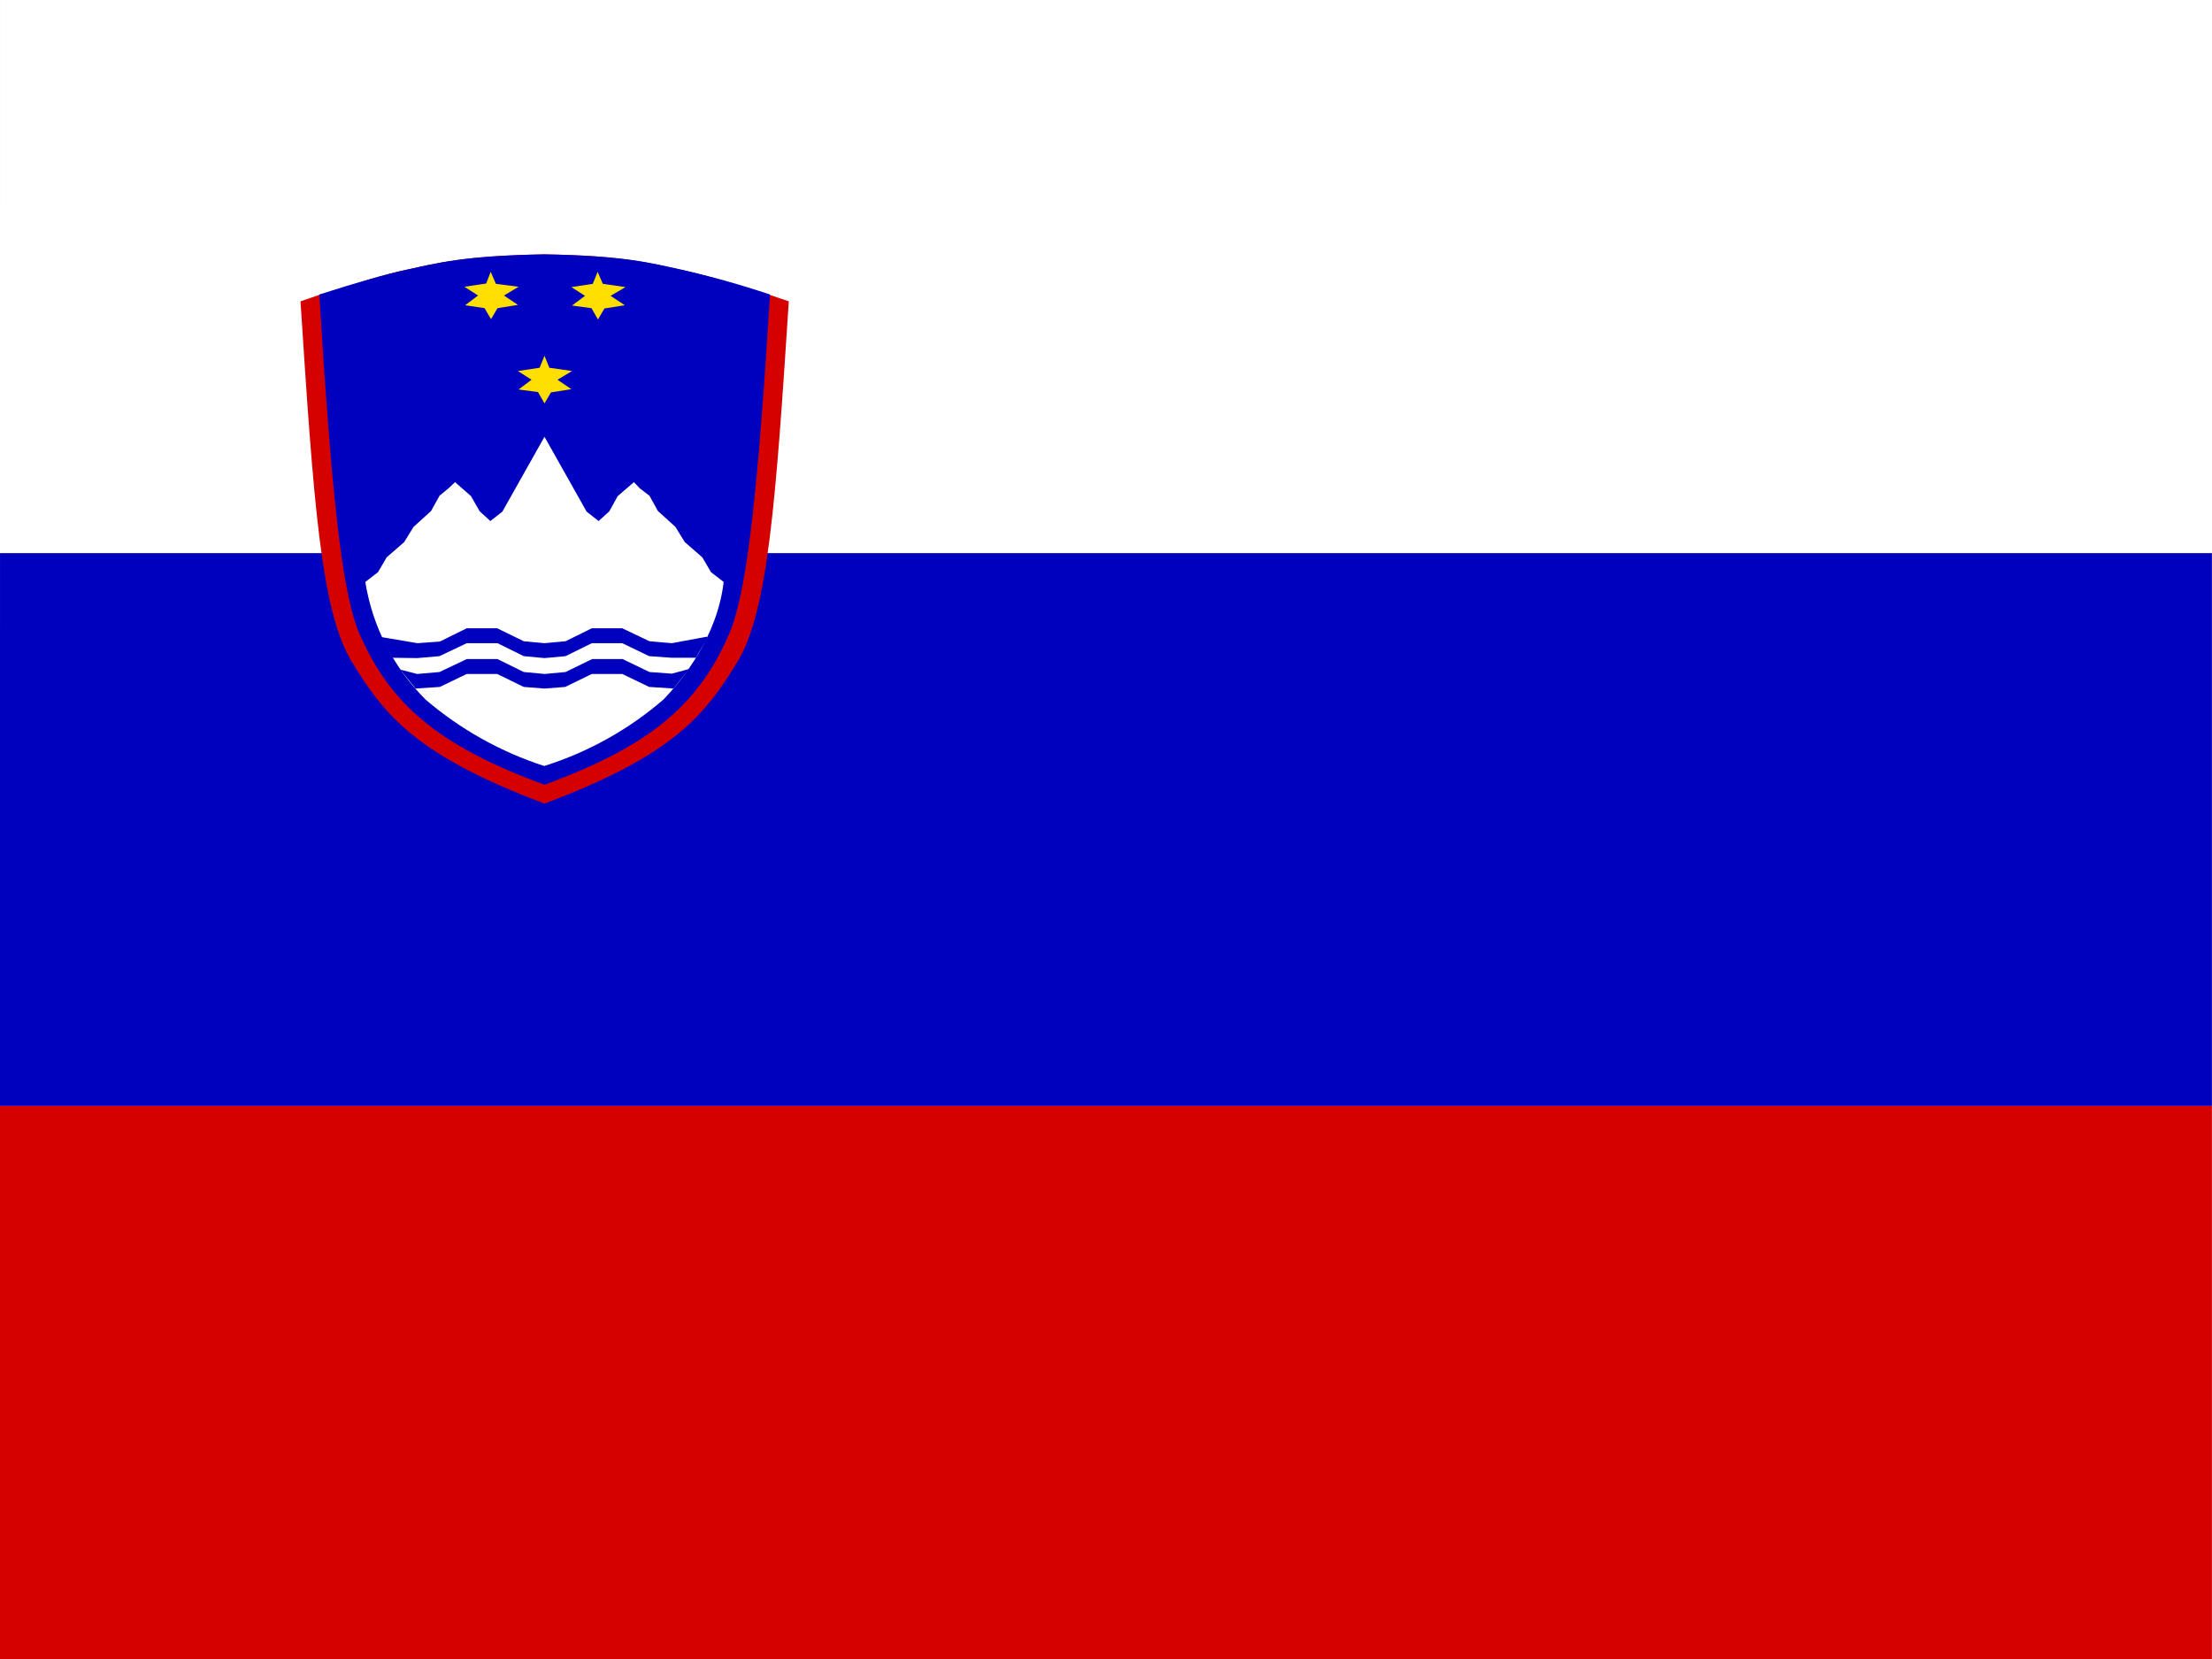
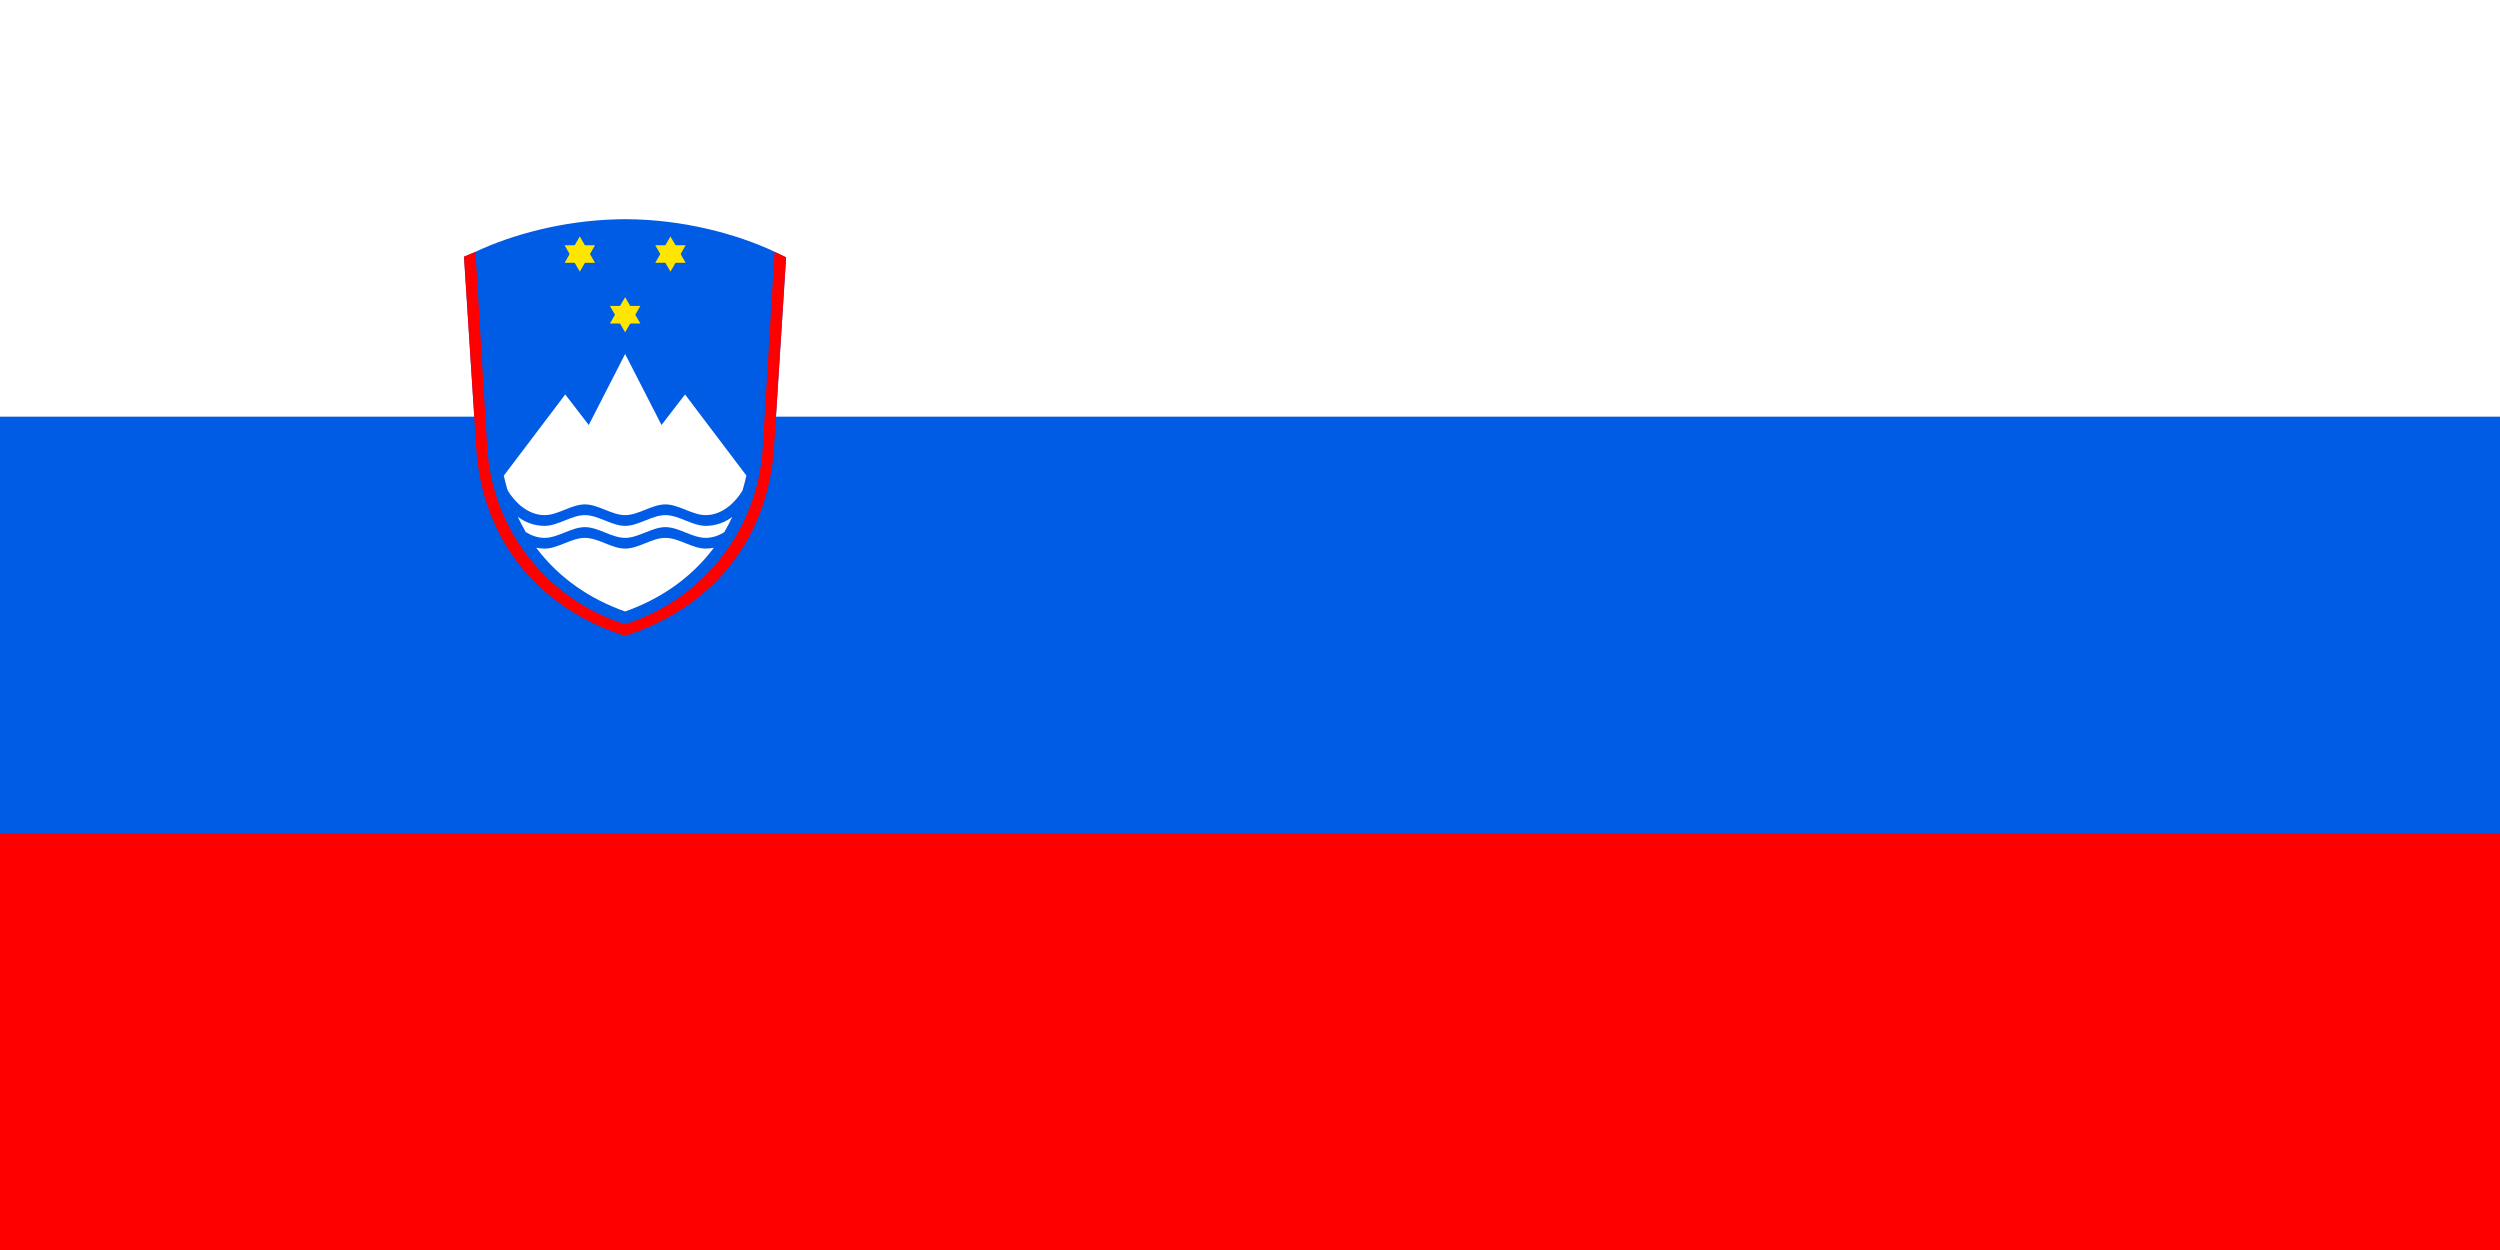
- <svg xmlns="http://www.w3.org/2000/svg" id="flag-icons-si" viewBox="0 0 640 480">
-   <defs>
-     <clipPath id="si-a">
-       <path fill-opacity=".7" d="M-15 0h682.6v512H-15.1z" />
-     </clipPath>
-   </defs>
-   <g fill-rule="evenodd" stroke-width="1pt" clip-path="url(#si-a)" transform="translate(14.1)scale(.9375)">
-     <path fill="#fff" d="M-62 0H962v512H-62z" />
-     <path fill="#d50000" d="M-62 341.3H962V512H-62z" />
-     <path fill="#0000bf" d="M-62 170.7H962v170.6H-62z" />
-     <path fill="#d50000" d="M228.4 93c-4 61.6-6.4 95.4-15.7 111-10.2 16.8-20 29.1-59.7 44-39.6-14.9-49.4-27.2-59.6-44-9.4-15.6-11.7-49.4-15.7-111l5.8-2c11.8-3.6 20.6-6.5 27.1-7.8 9.3-2 17.3-4.2 42.3-4.7 25 .4 33 2.8 42.3 4.8q9.7 2.1 27.3 7.7z" />
-     <path fill="#0000bf" d="M222.6 91c-3.8 61.5-7 89.7-12 103.2-9.6 23.2-24.8 35.9-57.6 48-32.8-12.1-48-24.8-57.7-48-5-13.6-8-41.7-11.8-103.3q17.4-5.6 27.1-7.7c9.3-2 17.3-4.3 42.3-4.7 25 .4 33 2.7 42.3 4.7a284 284 0 0 1 27.4 7.7z" />
-     <path fill="#ffdf00" d="m153 109.8 1.5 3.7 7 1-4.5 2.7 4.3 2.9-6.3 1-2 3.4-2-3.5-6-.8 4-3-4.2-2.7 6.7-1z" />
-     <path fill="#fff" d="m208.3 179.6-3.9-3-2.7-4.6-5.4-4.7-2.9-4.7-5.4-4.9-2.6-4.7-3-2.3-1.8-1.9-5 4.3-2.6 4.7-3.3 3-3.7-2.9-2.7-4.8-10.3-18.3-10.3 18.3-2.7 4.8-3.7 2.9-3.3-3-2.7-4.7-4.9-4.3-1.9 1.8-2.9 2.4-2.6 4.7-5.4 4.9-2.9 4.7-5.4 4.7-2.7 4.6-3.9 3a66 66 0 0 0 18.6 36.3 107 107 0 0 0 36.6 20.5 104 104 0 0 0 36.8-20.5c5.8-6 16.6-19.3 18.6-36.3" />
-     <path fill="#ffdf00" d="m169.4 83.9 1.6 3.7 7 1-4.6 2.7 4.4 2.9-6.3 1-2 3.4-2-3.5-6-.8 4-3-4.2-2.7 6.6-1zm-33 0 1.6 3.7 7 .9-4.5 2.7 4.3 2.9-6.3 1-2 3.4-2-3.4-6-.9 4-3-4.2-2.7 6.7-1z" />
-     <path fill="#0000bf" d="M199.7 203h-7.4l-7-.5-8.3-4h-9.4l-8.1 4-6.5.6-6.4-.6-8.1-4H129l-8.4 4-6.9.6-7.6-.1-3.6-6.2.1-.2 11.2 1.9 6.9-.5 8.3-4.1h9.4l8.2 4 6.4.6 6.5-.6 8.1-4h9.4l8.4 4 6.9.6 10.8-2 .2.4zm-86.4 9.5 7.4-.5 8.3-4h9.4l8.2 4 6.4.5 6.4-.5 8.2-4h9.4l8.3 4 7.5.5 4.8-6h-.1l-5.2 1.4-6.9-.5-8.3-4h-9.4l-8.2 4-6.4.6-6.5-.6-8.1-4H129l-8.4 4-6.9.6-5-1.3v.2l4.5 5.6z" />
+ <svg xmlns="http://www.w3.org/2000/svg" xmlns:xlink="http://www.w3.org/1999/xlink" viewBox="0 0 12 6">
+   <path d="M0 0h12v6H0z" fill="red" />
+   <path d="M0 0h12v4H0z" fill="#005ce5" />
+   <path d="M0 0h12v2H0z" fill="#fff" />
+   <g transform="matrix(.021 0 0 .021 -.106 3.478)">
+     <path d="M147.913-115.518c-.64 0-1.277.014-1.913.032-12.37.32-23.983 3.515-32.252 7.41l.001.012c-.904.378-1.79.757-2.632 1.136l2.842 44.519c1.97 23.264 17.131 36.81 33.976 42.128 16.846-5.319 32.006-18.864 33.975-42.128l2.827-44.378a64.852 64.852 0 0 0-2.632-1.277v-.011c-8.69-4.095-21.074-7.42-34.15-7.442l-.028-.001h-.014z" fill="#005ce5" fill-rule="evenodd" />
+     <path d="M147.934-84.712l-8.314 16.237-5.375-6.983-14.046 18.561c.254 1.153.552 2.265.878 3.35 1.568 2.648 4.583 5.67 8.449 5.67 3.068 0 6.136-2.454 9.204-2.454 3.068 0 6.136 2.455 9.204 2.455 3.068 0 6.136-2.455 9.205-2.455 3.068 0 6.136 2.455 9.204 2.455 3.831 0 6.825-2.967 8.406-5.597.338-1.115.64-2.263.902-3.448l-14.027-18.537-5.375 6.983zm-9.204 36.836c-3.068 0-6.136 2.454-9.204 2.454-2.428 0-4.514-.86-6.13-2.08a41.98 41.98 0 0 0 1.835 3.504c1.265.787 2.704 1.319 4.295 1.319 3.068 0 6.136-2.455 9.204-2.455 3.068 0 6.136 2.455 9.204 2.455 3.068 0 6.136-2.455 9.205-2.455 3.068 0 6.136 2.455 9.204 2.455 1.568 0 2.987-.52 4.24-1.289a42.193 42.193 0 0 0 1.835-3.491c-1.609 1.197-3.675 2.037-6.075 2.037-3.068 0-6.136-2.454-9.204-2.454-3.069 0-6.137 2.454-9.205 2.454-3.068 0-6.136-2.454-9.204-2.454zm0 5.197c-3.068 0-6.136 2.454-9.204 2.454-.667 0-1.3-.078-1.914-.196 5.307 7.091 12.549 11.838 20.316 14.567 7.751-2.725 14.982-7.475 20.286-14.555-.6.113-1.22.184-1.871.184-3.068 0-6.136-2.454-9.204-2.454-3.069 0-6.137 2.454-9.205 2.454-3.068 0-6.136-2.454-9.204-2.454z" fill="#fff" fill-rule="evenodd" />
+     <g id="b" fill="#ffe500">
+       <path id="a" d="M134.094-109.56h6.96l-3.48 6.027" fill="#ffe500" fill-rule="evenodd" />
+       <use height="300" transform="matrix(1 0 0 -1 0 -215.104)" width="600" xlink:href="#a" />
+     </g>
+     <g fill="#ffe500">
+       <use height="300" transform="translate(20.72)" width="600" xlink:href="#b" />
+       <use height="300" transform="translate(10.36 13.875)" width="600" xlink:href="#b" />
+     </g>
  </g>
+   <path d="M3 1.052zm-.718.157a2.26 2.26 0 0 0-.055.023l.06.935c.041.489.36.773.713.885.354-.112.672-.396.714-.885l.059-.932a1.362 1.362 0 0 0-.055-.026l-.056.927a.947.947 0 0 1-.662.86.947.947 0 0 1-.662-.86z" fill="red" fill-rule="evenodd" />
</svg>
